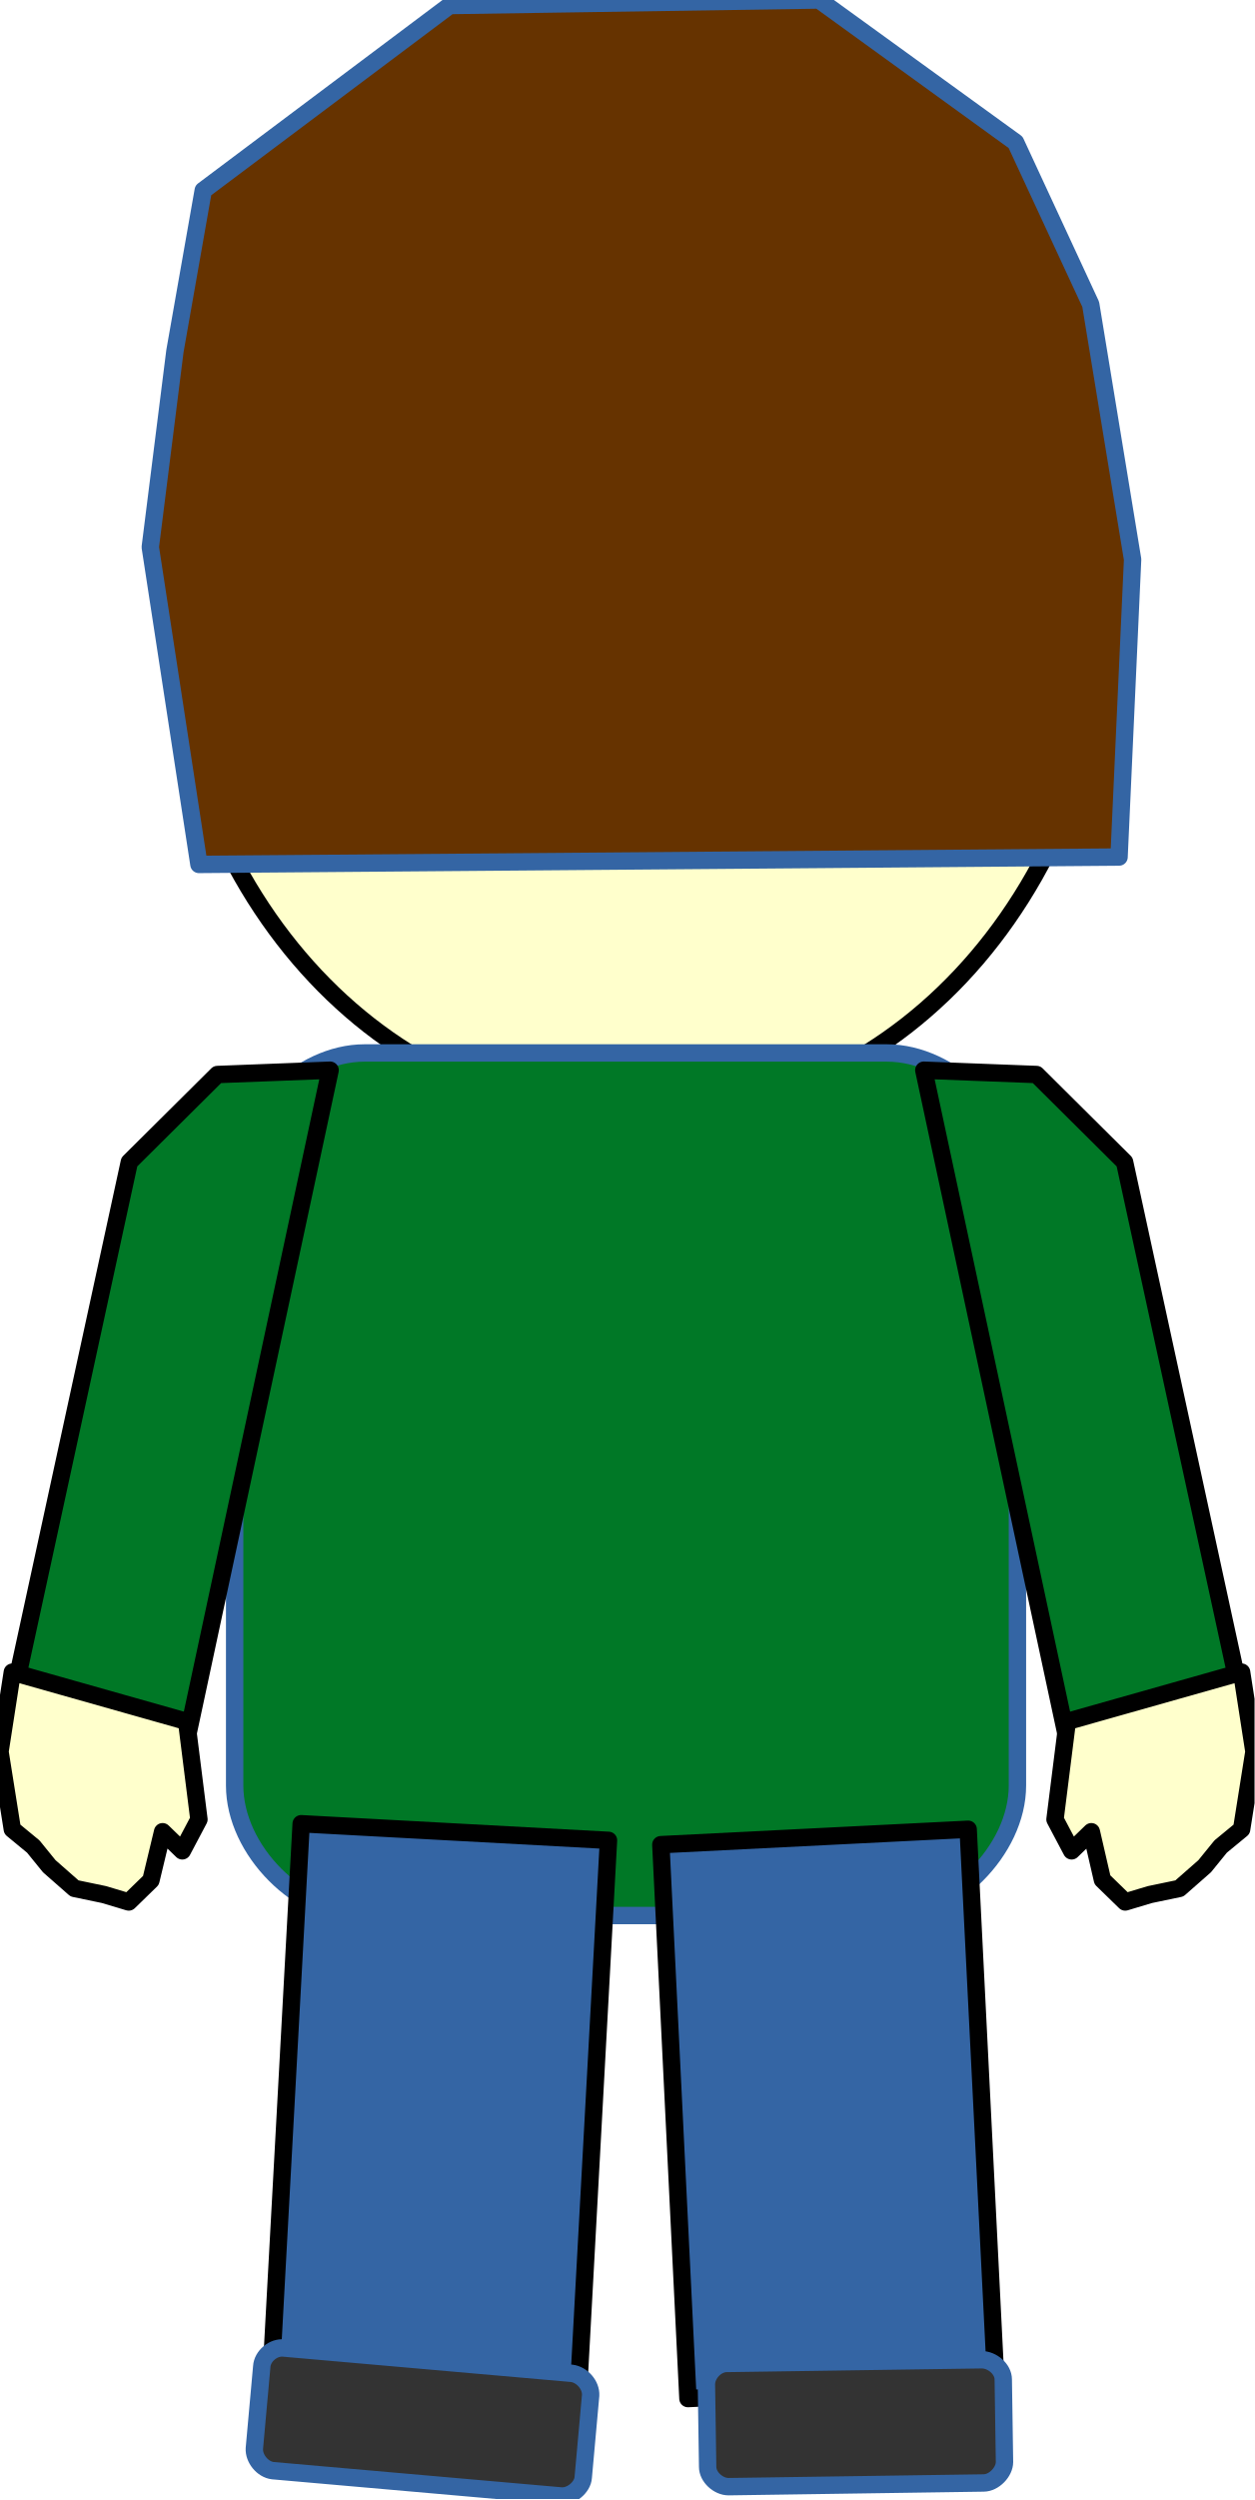
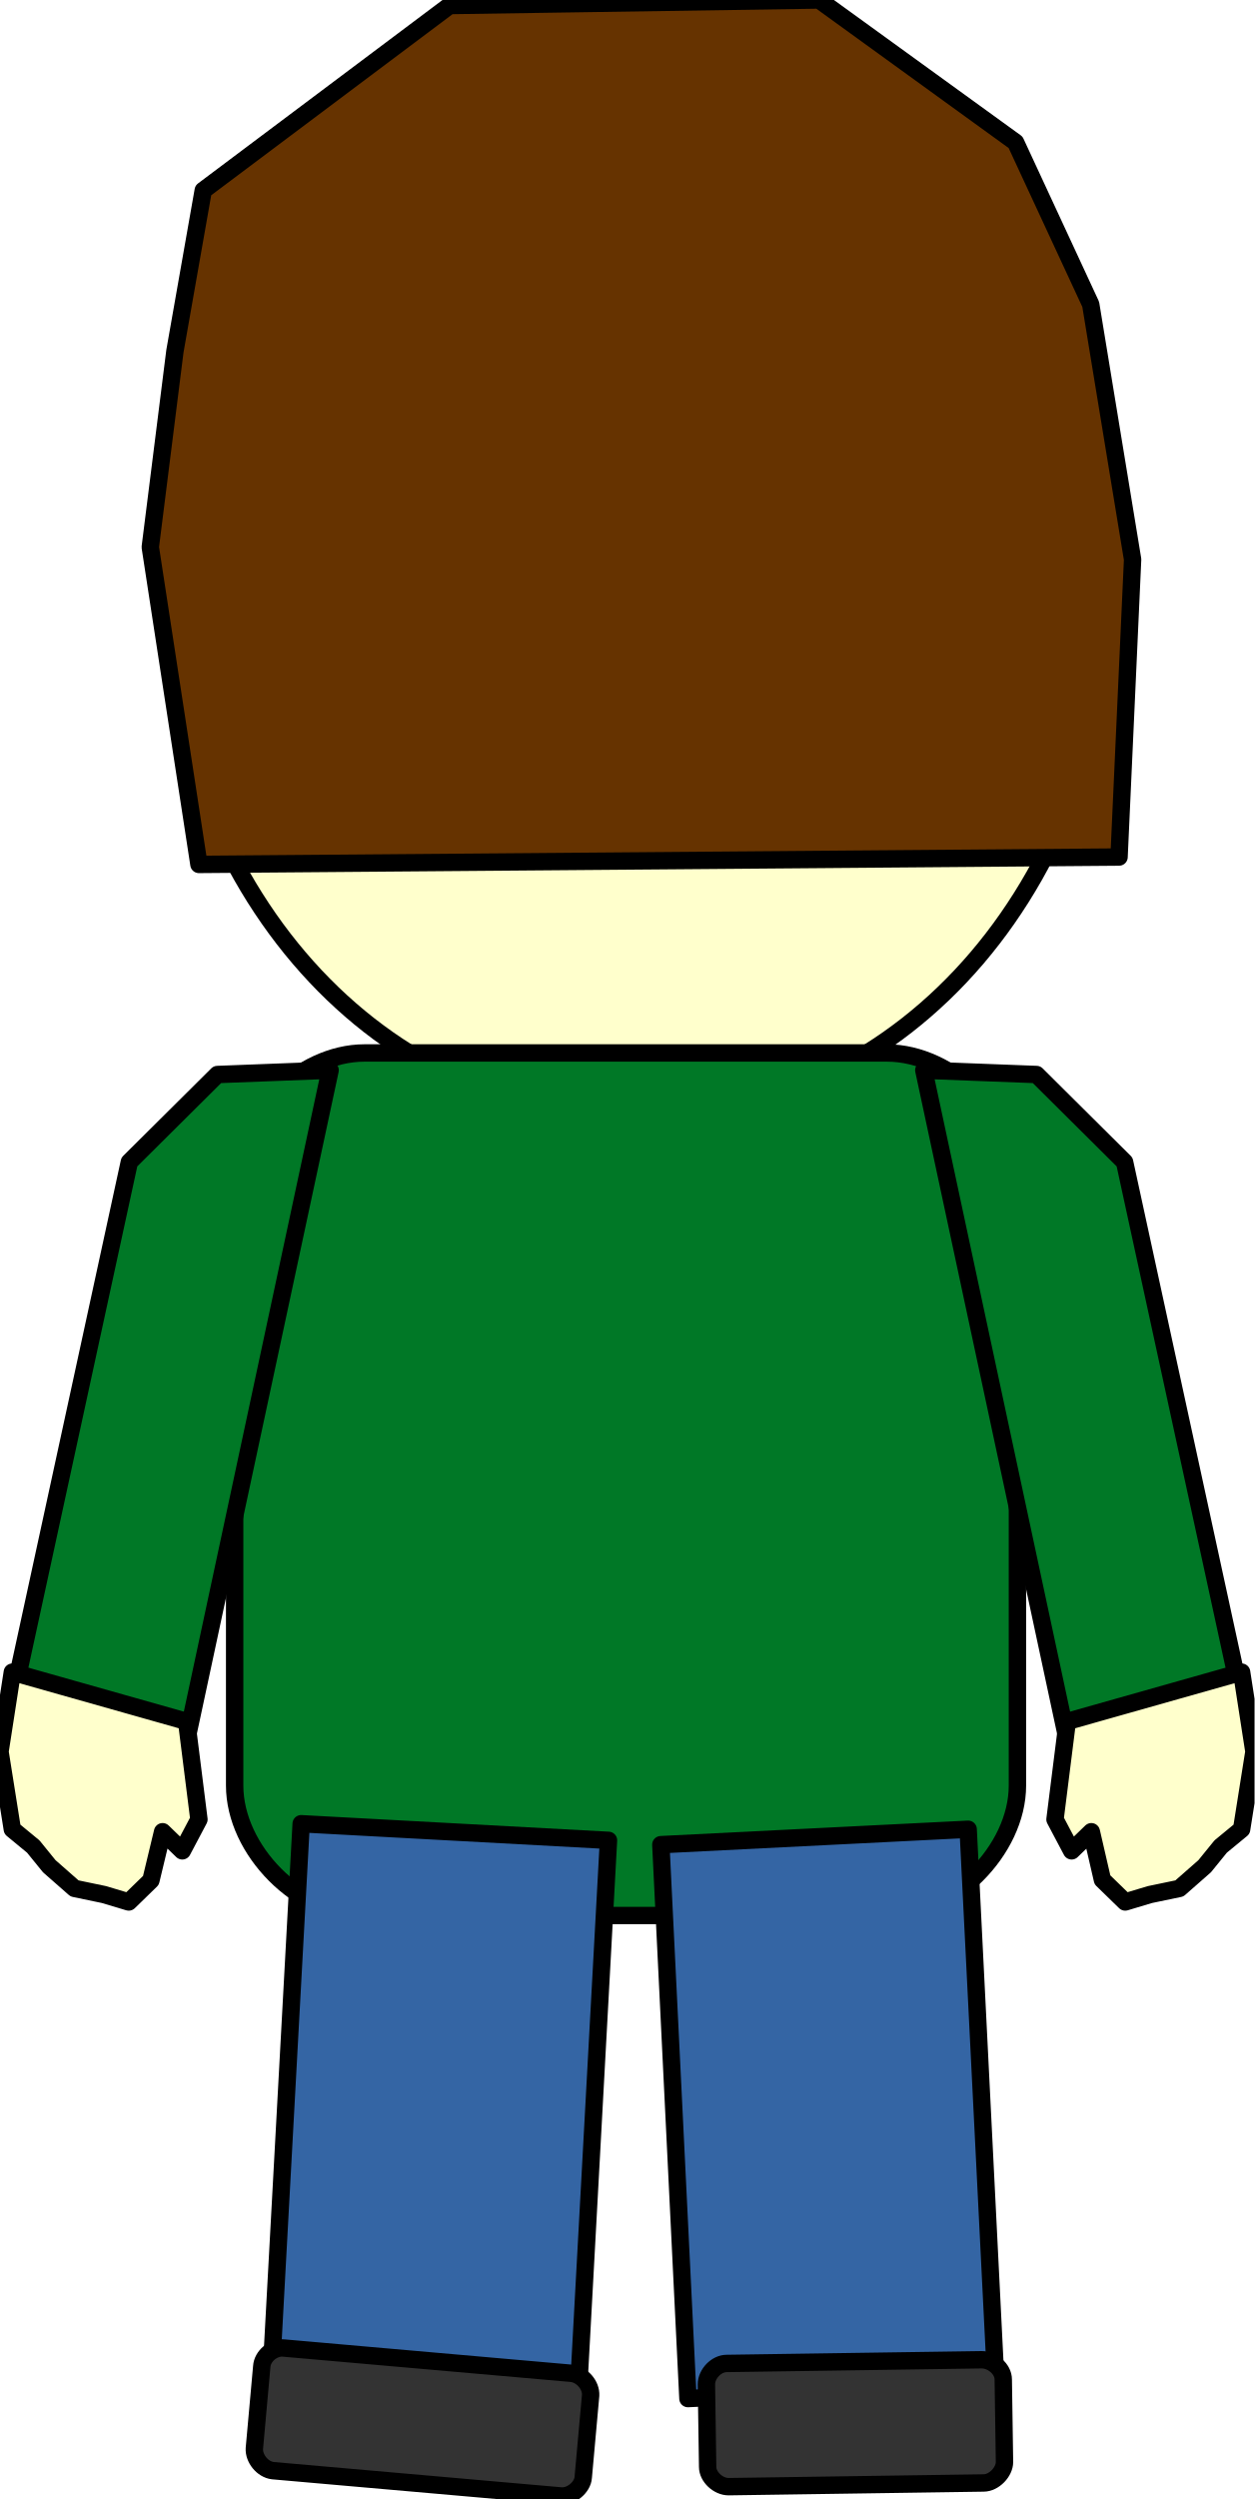
<svg xmlns="http://www.w3.org/2000/svg" xmlns:ns1="http://xml.openoffice.org/svg/export" version="1.2" width="20.37mm" height="40.56mm" viewBox="16391 1975 2037 4056" preserveAspectRatio="xMidYMid" fill-rule="evenodd" stroke-width="28.222" stroke-linejoin="round" xml:space="preserve">
  <defs class="ClipPathGroup">
    <clipPath id="presentation_clip_path" clipPathUnits="userSpaceOnUse">
      <rect x="16391" y="1975" width="2037" height="4056" />
    </clipPath>
    <clipPath id="presentation_clip_path_shrink" clipPathUnits="userSpaceOnUse">
      <rect x="16393" y="1979" width="2033" height="4048" />
    </clipPath>
  </defs>
  <defs class="TextShapeIndex">
    <g ns1:slide="id1" ns1:id-list="id3 id4 id5 id6 id7 id8 id9 id10 id11 id12 id13" />
  </defs>
  <defs class="EmbeddedBulletChars">
    <g id="bullet-char-template-57356" transform="scale(0.0004882812,-0.0004882812)">
      <path d="M 580,1141 L 1163,571 580,0 -4,571 580,1141 Z" />
    </g>
    <g id="bullet-char-template-57354" transform="scale(0.0004882812,-0.0004882812)">
      <path d="M 8,1128 L 1137,1128 1137,0 8,0 8,1128 Z" />
    </g>
    <g id="bullet-char-template-10146" transform="scale(0.0004882812,-0.0004882812)">
      <path d="M 174,0 L 602,739 174,1481 1456,739 174,0 Z M 1358,739 L 309,1346 659,739 1358,739 Z" />
    </g>
    <g id="bullet-char-template-10132" transform="scale(0.0004882812,-0.0004882812)">
      <path d="M 2015,739 L 1276,0 717,0 1260,543 174,543 174,936 1260,936 717,1481 1274,1481 2015,739 Z" />
    </g>
    <g id="bullet-char-template-10007" transform="scale(0.0004882812,-0.0004882812)">
      <path d="M 0,-2 C -7,14 -16,27 -25,37 L 356,567 C 262,823 215,952 215,954 215,979 228,992 255,992 264,992 276,990 289,987 310,991 331,999 354,1012 L 381,999 492,748 772,1049 836,1024 860,1049 C 881,1039 901,1025 922,1006 886,937 835,863 770,784 769,783 710,716 594,584 L 774,223 C 774,196 753,168 711,139 L 727,119 C 717,90 699,76 672,76 641,76 570,178 457,381 L 164,-76 C 142,-110 111,-127 72,-127 30,-127 9,-110 8,-76 1,-67 -2,-52 -2,-32 -2,-23 -1,-13 0,-2 Z" />
    </g>
    <g id="bullet-char-template-10004" transform="scale(0.0004882812,-0.0004882812)">
      <path d="M 285,-33 C 182,-33 111,30 74,156 52,228 41,333 41,471 41,549 55,616 82,672 116,743 169,778 240,778 293,778 328,747 346,684 L 369,508 C 377,444 397,411 428,410 L 1163,1116 C 1174,1127 1196,1133 1229,1133 1271,1133 1292,1118 1292,1087 L 1292,965 C 1292,929 1282,901 1262,881 L 442,47 C 390,-6 338,-33 285,-33 Z" />
    </g>
    <g id="bullet-char-template-9679" transform="scale(0.0004882812,-0.0004882812)">
      <path d="M 813,0 C 632,0 489,54 383,161 276,268 223,411 223,592 223,773 276,916 383,1023 489,1130 632,1184 813,1184 992,1184 1136,1130 1245,1023 1353,916 1407,772 1407,592 1407,412 1353,268 1245,161 1136,54 992,0 813,0 Z" />
    </g>
    <g id="bullet-char-template-8226" transform="scale(0.0004882812,-0.0004882812)">
      <path d="M 346,457 C 273,457 209,483 155,535 101,586 74,649 74,723 74,796 101,859 155,911 209,963 273,989 346,989 419,989 480,963 531,910 582,859 608,796 608,723 608,648 583,586 532,535 482,483 420,457 346,457 Z" />
    </g>
    <g id="bullet-char-template-8211" transform="scale(0.0004882812,-0.0004882812)">
      <path d="M -4,459 L 1135,459 1135,606 -4,606 -4,459 Z" />
    </g>
    <g id="bullet-char-template-61548" transform="scale(0.0004882812,-0.0004882812)">
      <path d="M 173,740 C 173,903 231,1043 346,1159 462,1274 601,1332 765,1332 928,1332 1067,1274 1183,1159 1299,1043 1357,903 1357,740 1357,577 1299,437 1183,322 1067,206 928,148 765,148 601,148 462,206 346,322 231,437 173,577 173,740 Z" />
    </g>
  </defs>
  <defs class="TextEmbeddedBitmaps" />
  <g class="SlideGroup">
    <g>
      <g id="container-id1">
        <g id="id1" class="Slide" clip-path="url(#presentation_clip_path)">
          <g class="Page">
            <g class="com.sun.star.drawing.CustomShape">
              <g id="id3">
                <rect class="BoundingBox" stroke="none" fill="none" x="16654" y="1979" width="1549" height="1814" />
                <path fill="rgb(255,255,204)" stroke="none" d="M 17427,1980 C 17865,1980 18199,2372 18199,2885 18199,3398 17865,3790 17427,3790 16989,3790 16655,3398 16655,2885 16655,2372 16989,1980 17427,1980 Z M 16655,1980 L 16655,1980 Z M 18201,3791 L 18201,3791 Z" />
                <path fill="none" stroke="rgb(0,0,0)" d="M 17427,1980 C 17865,1980 18199,2372 18199,2885 18199,3398 17865,3790 17427,3790 16989,3790 16655,3398 16655,2885 16655,2372 16989,1980 17427,1980 Z" />
                <path fill="none" stroke="rgb(0,0,0)" d="M 16655,1980 L 16655,1980 Z" />
                <path fill="none" stroke="rgb(0,0,0)" d="M 18201,3791 L 18201,3791 Z" />
              </g>
            </g>
            <g class="com.sun.star.drawing.PolyPolygonShape">
              <g id="id4">
                <rect class="BoundingBox" stroke="none" fill="none" x="16634" y="1974" width="1598" height="1406" />
                <path fill="rgb(102,51,0)" stroke="none" d="M 16675,2545 L 16721,2284 17121,1984 17721,1975 18040,2206 18162,2469 18230,2883 18208,3366 16714,3378 16635,2863 16675,2545 Z" />
-                 <path fill="none" stroke="rgb(52,101,164)" d="M 16675,2545 L 16721,2284 17121,1984 17721,1975 18040,2206 18162,2469 18230,2883 18208,3366 16714,3378 16635,2863 16675,2545 Z" />
+                 <path fill="none" stroke="rgb(0,0,0)" d="M 16675,2545 L 16721,2284 17121,1984 17721,1975 18040,2206 18162,2469 18230,2883 18208,3366 16714,3378 16635,2863 16675,2545 Z" />
              </g>
            </g>
            <g class="com.sun.star.drawing.CustomShape">
              <g id="id5">
                <rect class="BoundingBox" stroke="none" fill="none" x="16771" y="3683" width="1274" height="1404" />
                <path fill="rgb(0,120,38)" stroke="none" d="M 16983,3684 C 16877,3684 16772,3789 16772,3895 L 16772,4873 C 16772,4978 16877,5084 16983,5084 L 17831,5084 C 17937,5084 18043,4978 18043,4873 L 18043,3895 C 18043,3789 17937,3684 17831,3684 L 16983,3684 Z M 16772,3684 L 16772,3684 Z M 18043,5085 L 18043,5085 Z" />
-                 <path fill="none" stroke="rgb(52,101,164)" d="M 16983,3684 C 16877,3684 16772,3789 16772,3895 L 16772,4873 C 16772,4978 16877,5084 16983,5084 L 17831,5084 C 17937,5084 18043,4978 18043,4873 L 18043,3895 C 18043,3789 17937,3684 17831,3684 L 16983,3684 Z" />
-                 <path fill="none" stroke="rgb(52,101,164)" d="M 16772,3684 L 16772,3684 Z" />
-                 <path fill="none" stroke="rgb(52,101,164)" d="M 18043,5085 L 18043,5085 Z" />
+                 <path fill="none" stroke="rgb(0,0,0)" d="M 16983,3684 C 16877,3684 16772,3789 16772,3895 L 16772,4873 C 16772,4978 16877,5084 16983,5084 L 17831,5084 C 17937,5084 18043,4978 18043,4873 L 18043,3895 C 18043,3789 17937,3684 17831,3684 L 16983,3684 Z" />
+                 <path fill="none" stroke="rgb(0,0,0)" d="M 16772,3684 L 16772,3684 Z" />
+                 <path fill="none" stroke="rgb(0,0,0)" d="M 18043,5085 L 18043,5085 Z" />
              </g>
            </g>
            <g class="com.sun.star.drawing.CustomShape">
              <g id="id6">
                <rect class="BoundingBox" stroke="none" fill="none" x="17463" y="4943" width="547" height="927" />
                <path fill="rgb(52,101,164)" stroke="none" d="M 17758,5856 L 17508,5868 17464,4969 17963,4944 18008,5843 17758,5856 Z" />
                <path fill="none" stroke="rgb(0,0,0)" d="M 17758,5856 L 17508,5868 17464,4969 17963,4944 18008,5843 17758,5856 Z" />
              </g>
            </g>
            <g class="com.sun.star.drawing.CustomShape">
              <g id="id7">
                <rect class="BoundingBox" stroke="none" fill="none" x="17537" y="5804" width="487" height="209" />
                <path fill="rgb(51,51,51)" stroke="none" d="M 17571,5811 C 17554,5811 17538,5828 17538,5845 L 17540,5979 C 17540,5995 17557,6011 17574,6011 L 17988,6005 C 18005,6005 18022,5987 18022,5971 L 18020,5837 C 18020,5820 18002,5805 17985,5805 L 17571,5811 Z M 17538,5812 L 17538,5812 Z M 18022,6005 L 18022,6005 Z" />
-                 <path fill="none" stroke="rgb(52,101,164)" d="M 17571,5811 C 17554,5811 17538,5828 17538,5845 L 17540,5979 C 17540,5995 17557,6011 17574,6011 L 17988,6005 C 18005,6005 18022,5987 18022,5971 L 18020,5837 C 18020,5820 18002,5805 17985,5805 L 17571,5811 Z" />
-                 <path fill="none" stroke="rgb(52,101,164)" d="M 17538,5812 L 17538,5812 Z" />
-                 <path fill="none" stroke="rgb(52,101,164)" d="M 18022,6005 L 18022,6005 Z" />
+                 <path fill="none" stroke="rgb(0,0,0)" d="M 17571,5811 C 17554,5811 17538,5828 17538,5845 L 17540,5979 C 17540,5995 17557,6011 17574,6011 L 17988,6005 C 18005,6005 18022,5987 18022,5971 L 18020,5837 C 18020,5820 18002,5805 17985,5805 L 17571,5811 Z" />
+                 <path fill="none" stroke="rgb(0,0,0)" d="M 17538,5812 L 17538,5812 Z" />
+                 <path fill="none" stroke="rgb(0,0,0)" d="M 18022,6005 L 18022,6005 Z" />
              </g>
            </g>
            <g class="Group">
              <g class="com.sun.star.drawing.PolyPolygonShape">
                <g id="id8">
                  <rect class="BoundingBox" stroke="none" fill="none" x="16404" y="3711" width="525" height="1109" />
                  <path fill="rgb(0,120,38)" stroke="none" d="M 16405,4763 L 16601,3861 16744,3719 16927,3712 16690,4818 16405,4763 Z" />
                  <path fill="none" stroke="rgb(0,0,0)" d="M 16405,4763 L 16601,3861 16744,3719 16927,3712 16690,4818 16405,4763 Z" />
                </g>
              </g>
              <g class="com.sun.star.drawing.PolyPolygonShape">
                <g id="id9">
                  <rect class="BoundingBox" stroke="none" fill="none" x="16390" y="4688" width="326" height="376" />
                  <path fill="rgb(255,255,204)" stroke="none" d="M 16411,4944 L 16391,4818 16411,4689 16694,4769 16714,4928 16687,4979 16655,4948 16636,5027 16600,5062 16560,5050 16512,5040 16471,5004 16445,4972 16445,4972 16445,4972 16411,4944 Z" />
                  <path fill="none" stroke="rgb(0,0,0)" d="M 16411,4944 L 16391,4818 16411,4689 16694,4769 16714,4928 16687,4979 16655,4948 16636,5027 16600,5062 16560,5050 16512,5040 16471,5004 16445,4972 16445,4972 16445,4972 16411,4944 Z" />
                </g>
              </g>
            </g>
            <g class="com.sun.star.drawing.CustomShape">
              <g id="id10">
                <rect class="BoundingBox" stroke="none" fill="none" x="16830" y="4934" width="551" height="929" />
                <path fill="rgb(52,101,164)" stroke="none" d="M 17081,5847 L 16831,5834 16880,4935 17379,4962 17330,5861 17081,5847 Z" />
                <path fill="none" stroke="rgb(0,0,0)" d="M 17081,5847 L 16831,5834 16880,4935 17379,4962 17330,5861 17081,5847 Z" />
              </g>
            </g>
            <g class="com.sun.star.drawing.CustomShape">
              <g id="id11">
                <rect class="BoundingBox" stroke="none" fill="none" x="16803" y="5782" width="549" height="250" />
                <path fill="rgb(51,51,51)" stroke="none" d="M 16852,5786 C 16835,5784 16817,5799 16816,5816 L 16804,5949 C 16803,5965 16817,5983 16834,5985 L 17301,6026 C 17318,6028 17337,6012 17338,5996 L 17350,5863 C 17351,5846 17336,5829 17319,5827 L 16852,5786 Z M 16819,5783 L 16819,5783 Z M 17335,6030 L 17335,6030 Z" />
-                 <path fill="none" stroke="rgb(52,101,164)" d="M 16852,5786 C 16835,5784 16817,5799 16816,5816 L 16804,5949 C 16803,5965 16817,5983 16834,5985 L 17301,6026 C 17318,6028 17337,6012 17338,5996 L 17350,5863 C 17351,5846 17336,5829 17319,5827 L 16852,5786 Z" />
-                 <path fill="none" stroke="rgb(52,101,164)" d="M 16819,5783 L 16819,5783 Z" />
-                 <path fill="none" stroke="rgb(52,101,164)" d="M 17335,6030 L 17335,6030 Z" />
+                 <path fill="none" stroke="rgb(0,0,0)" d="M 16852,5786 C 16835,5784 16817,5799 16816,5816 L 16804,5949 C 16803,5965 16817,5983 16834,5985 L 17301,6026 C 17318,6028 17337,6012 17338,5996 L 17350,5863 C 17351,5846 17336,5829 17319,5827 L 16852,5786 Z" />
+                 <path fill="none" stroke="rgb(0,0,0)" d="M 16819,5783 L 16819,5783 Z" />
+                 <path fill="none" stroke="rgb(0,0,0)" d="M 17335,6030 L 17335,6030 Z" />
              </g>
            </g>
            <g class="Group">
              <g class="com.sun.star.drawing.PolyPolygonShape">
                <g id="id12">
                  <rect class="BoundingBox" stroke="none" fill="none" x="17890" y="3711" width="525" height="1109" />
                  <path fill="rgb(0,120,38)" stroke="none" d="M 18413,4763 L 18217,3861 18074,3719 17891,3712 18128,4818 18413,4763 Z" />
                  <path fill="none" stroke="rgb(0,0,0)" d="M 18413,4763 L 18217,3861 18074,3719 17891,3712 18128,4818 18413,4763 Z" />
                </g>
              </g>
              <g class="com.sun.star.drawing.PolyPolygonShape">
                <g id="id13">
                  <rect class="BoundingBox" stroke="none" fill="none" x="18103" y="4688" width="326" height="376" />
                  <path fill="rgb(255,255,204)" stroke="none" d="M 18407,4944 L 18427,4818 18407,4689 18124,4769 18104,4928 18131,4979 18163,4948 18181,5026 18218,5062 18258,5050 18306,5040 18347,5004 18373,4972 18373,4972 18373,4972 18407,4944 Z" />
                  <path fill="none" stroke="rgb(0,0,0)" d="M 18407,4944 L 18427,4818 18407,4689 18124,4769 18104,4928 18131,4979 18163,4948 18181,5026 18218,5062 18258,5050 18306,5040 18347,5004 18373,4972 18373,4972 18373,4972 18407,4944 Z" />
                </g>
              </g>
            </g>
          </g>
        </g>
      </g>
    </g>
  </g>
</svg>
